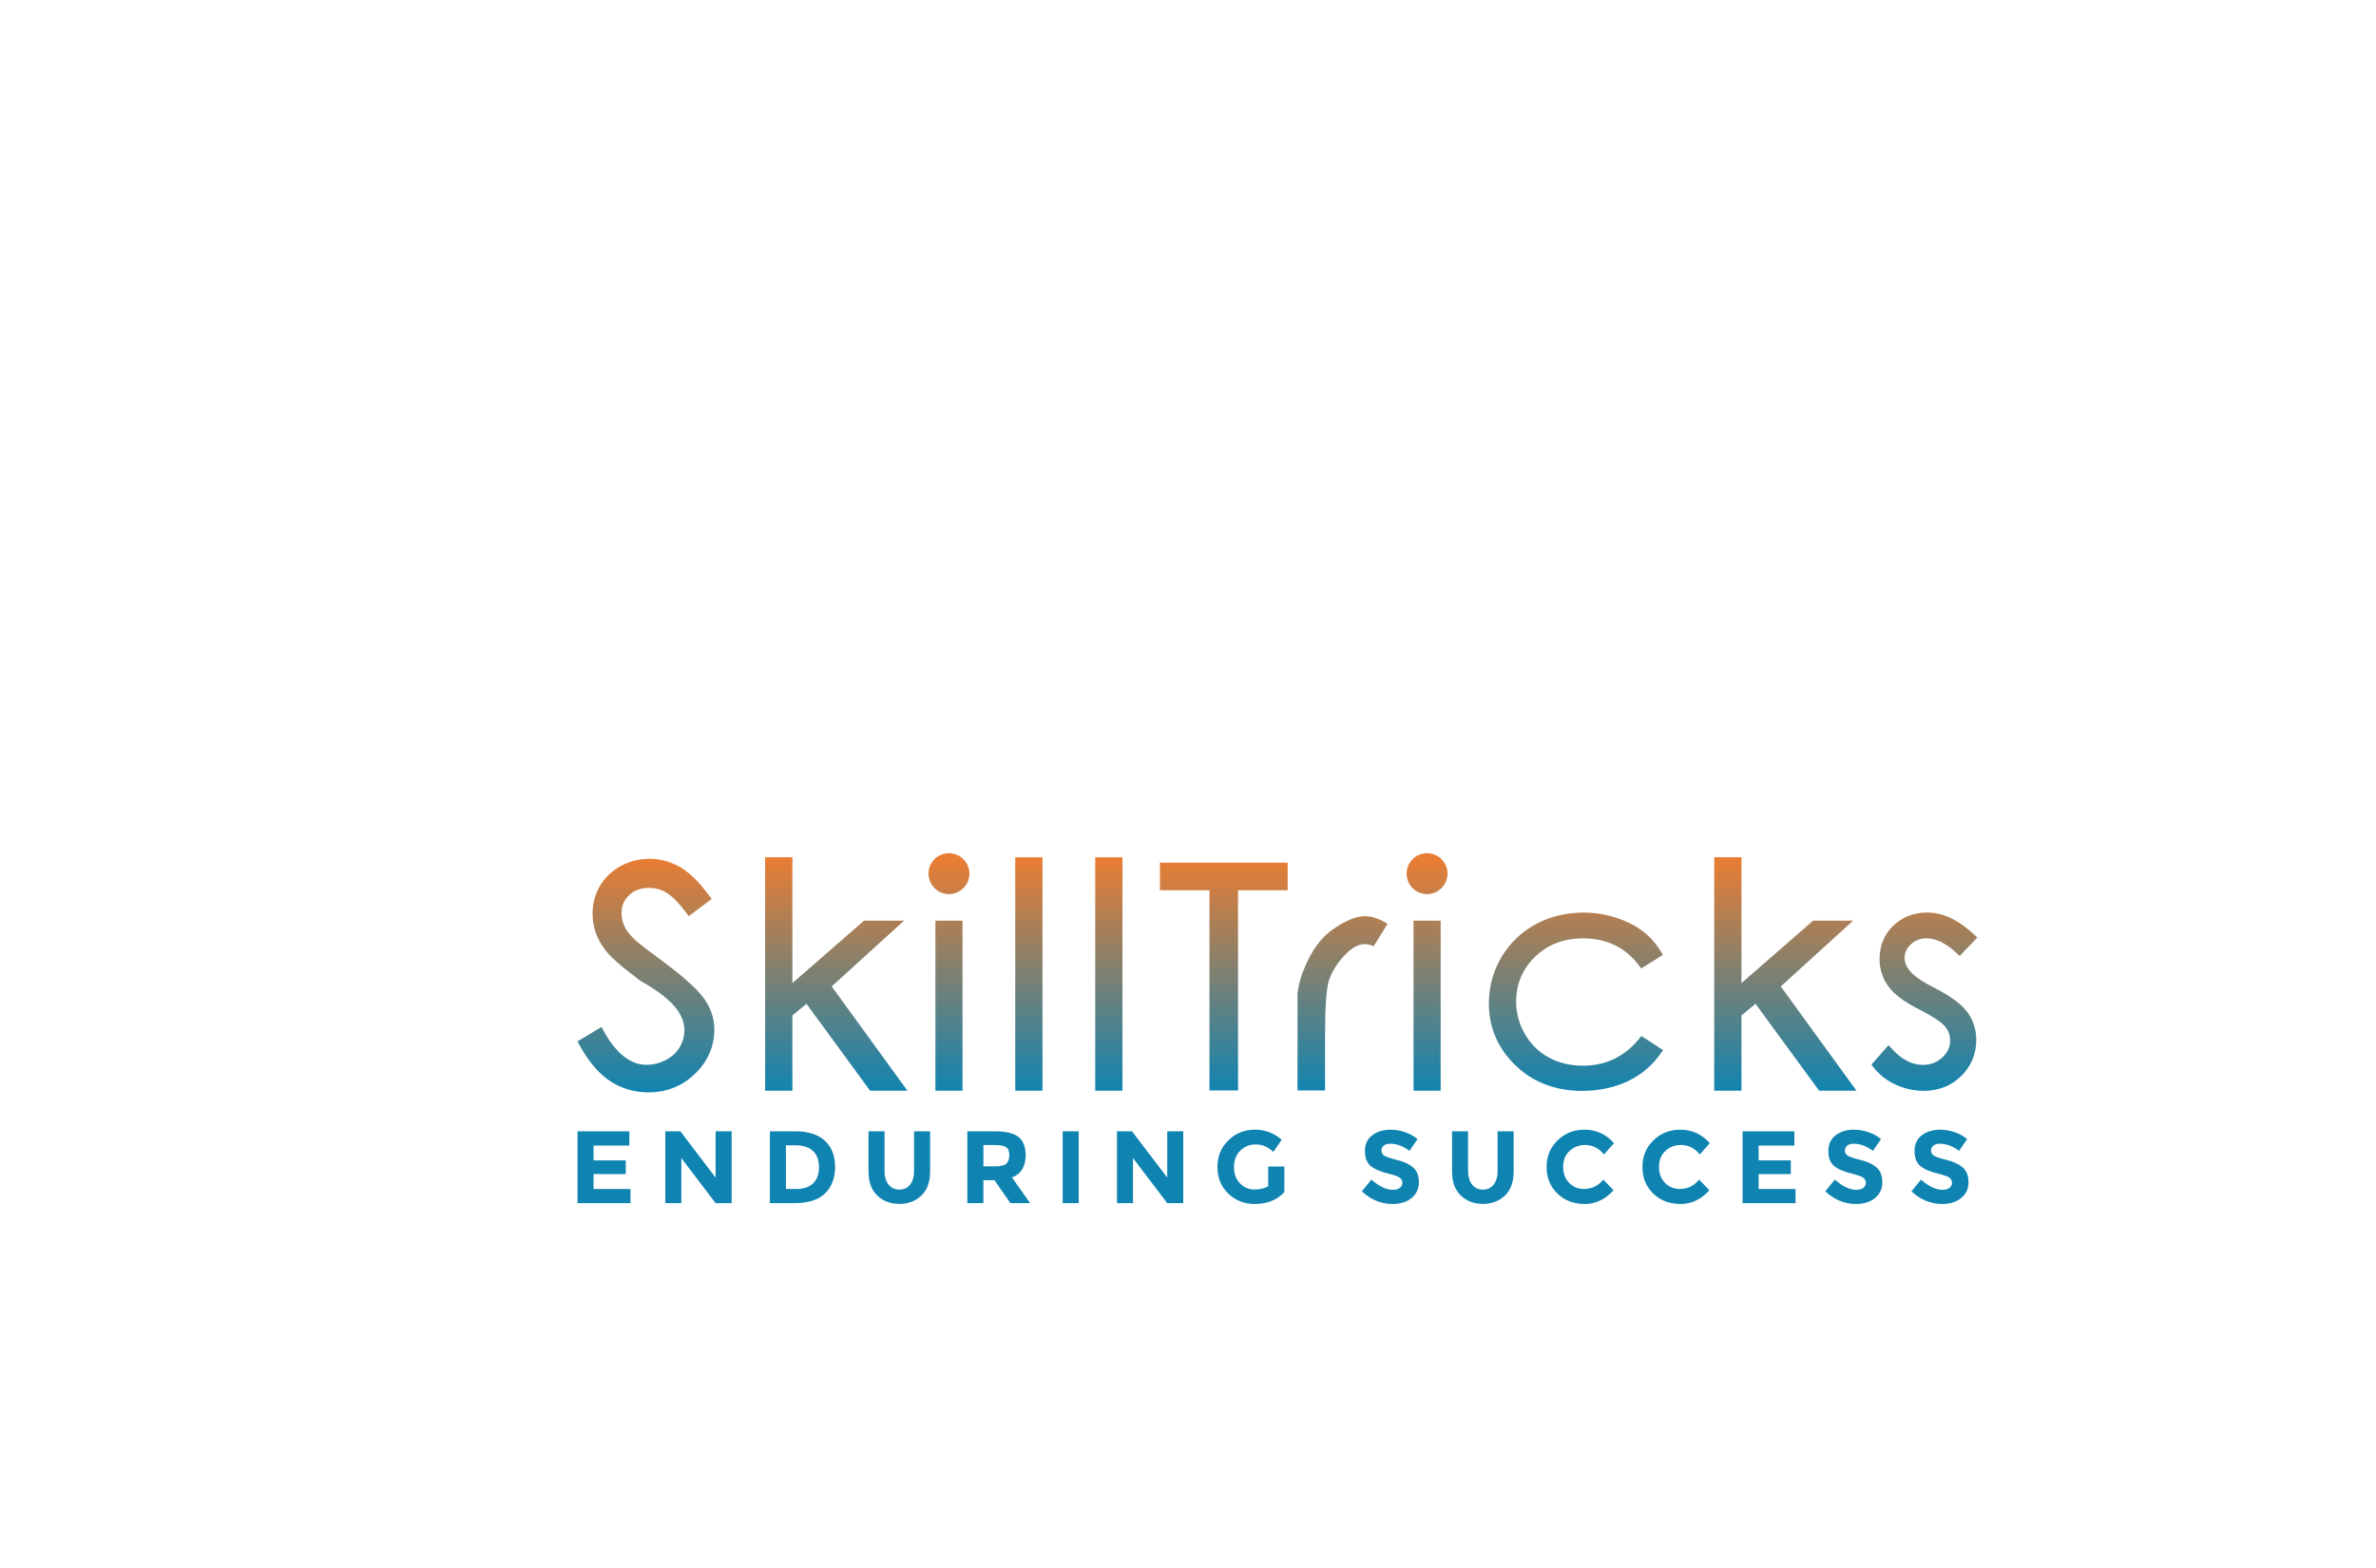
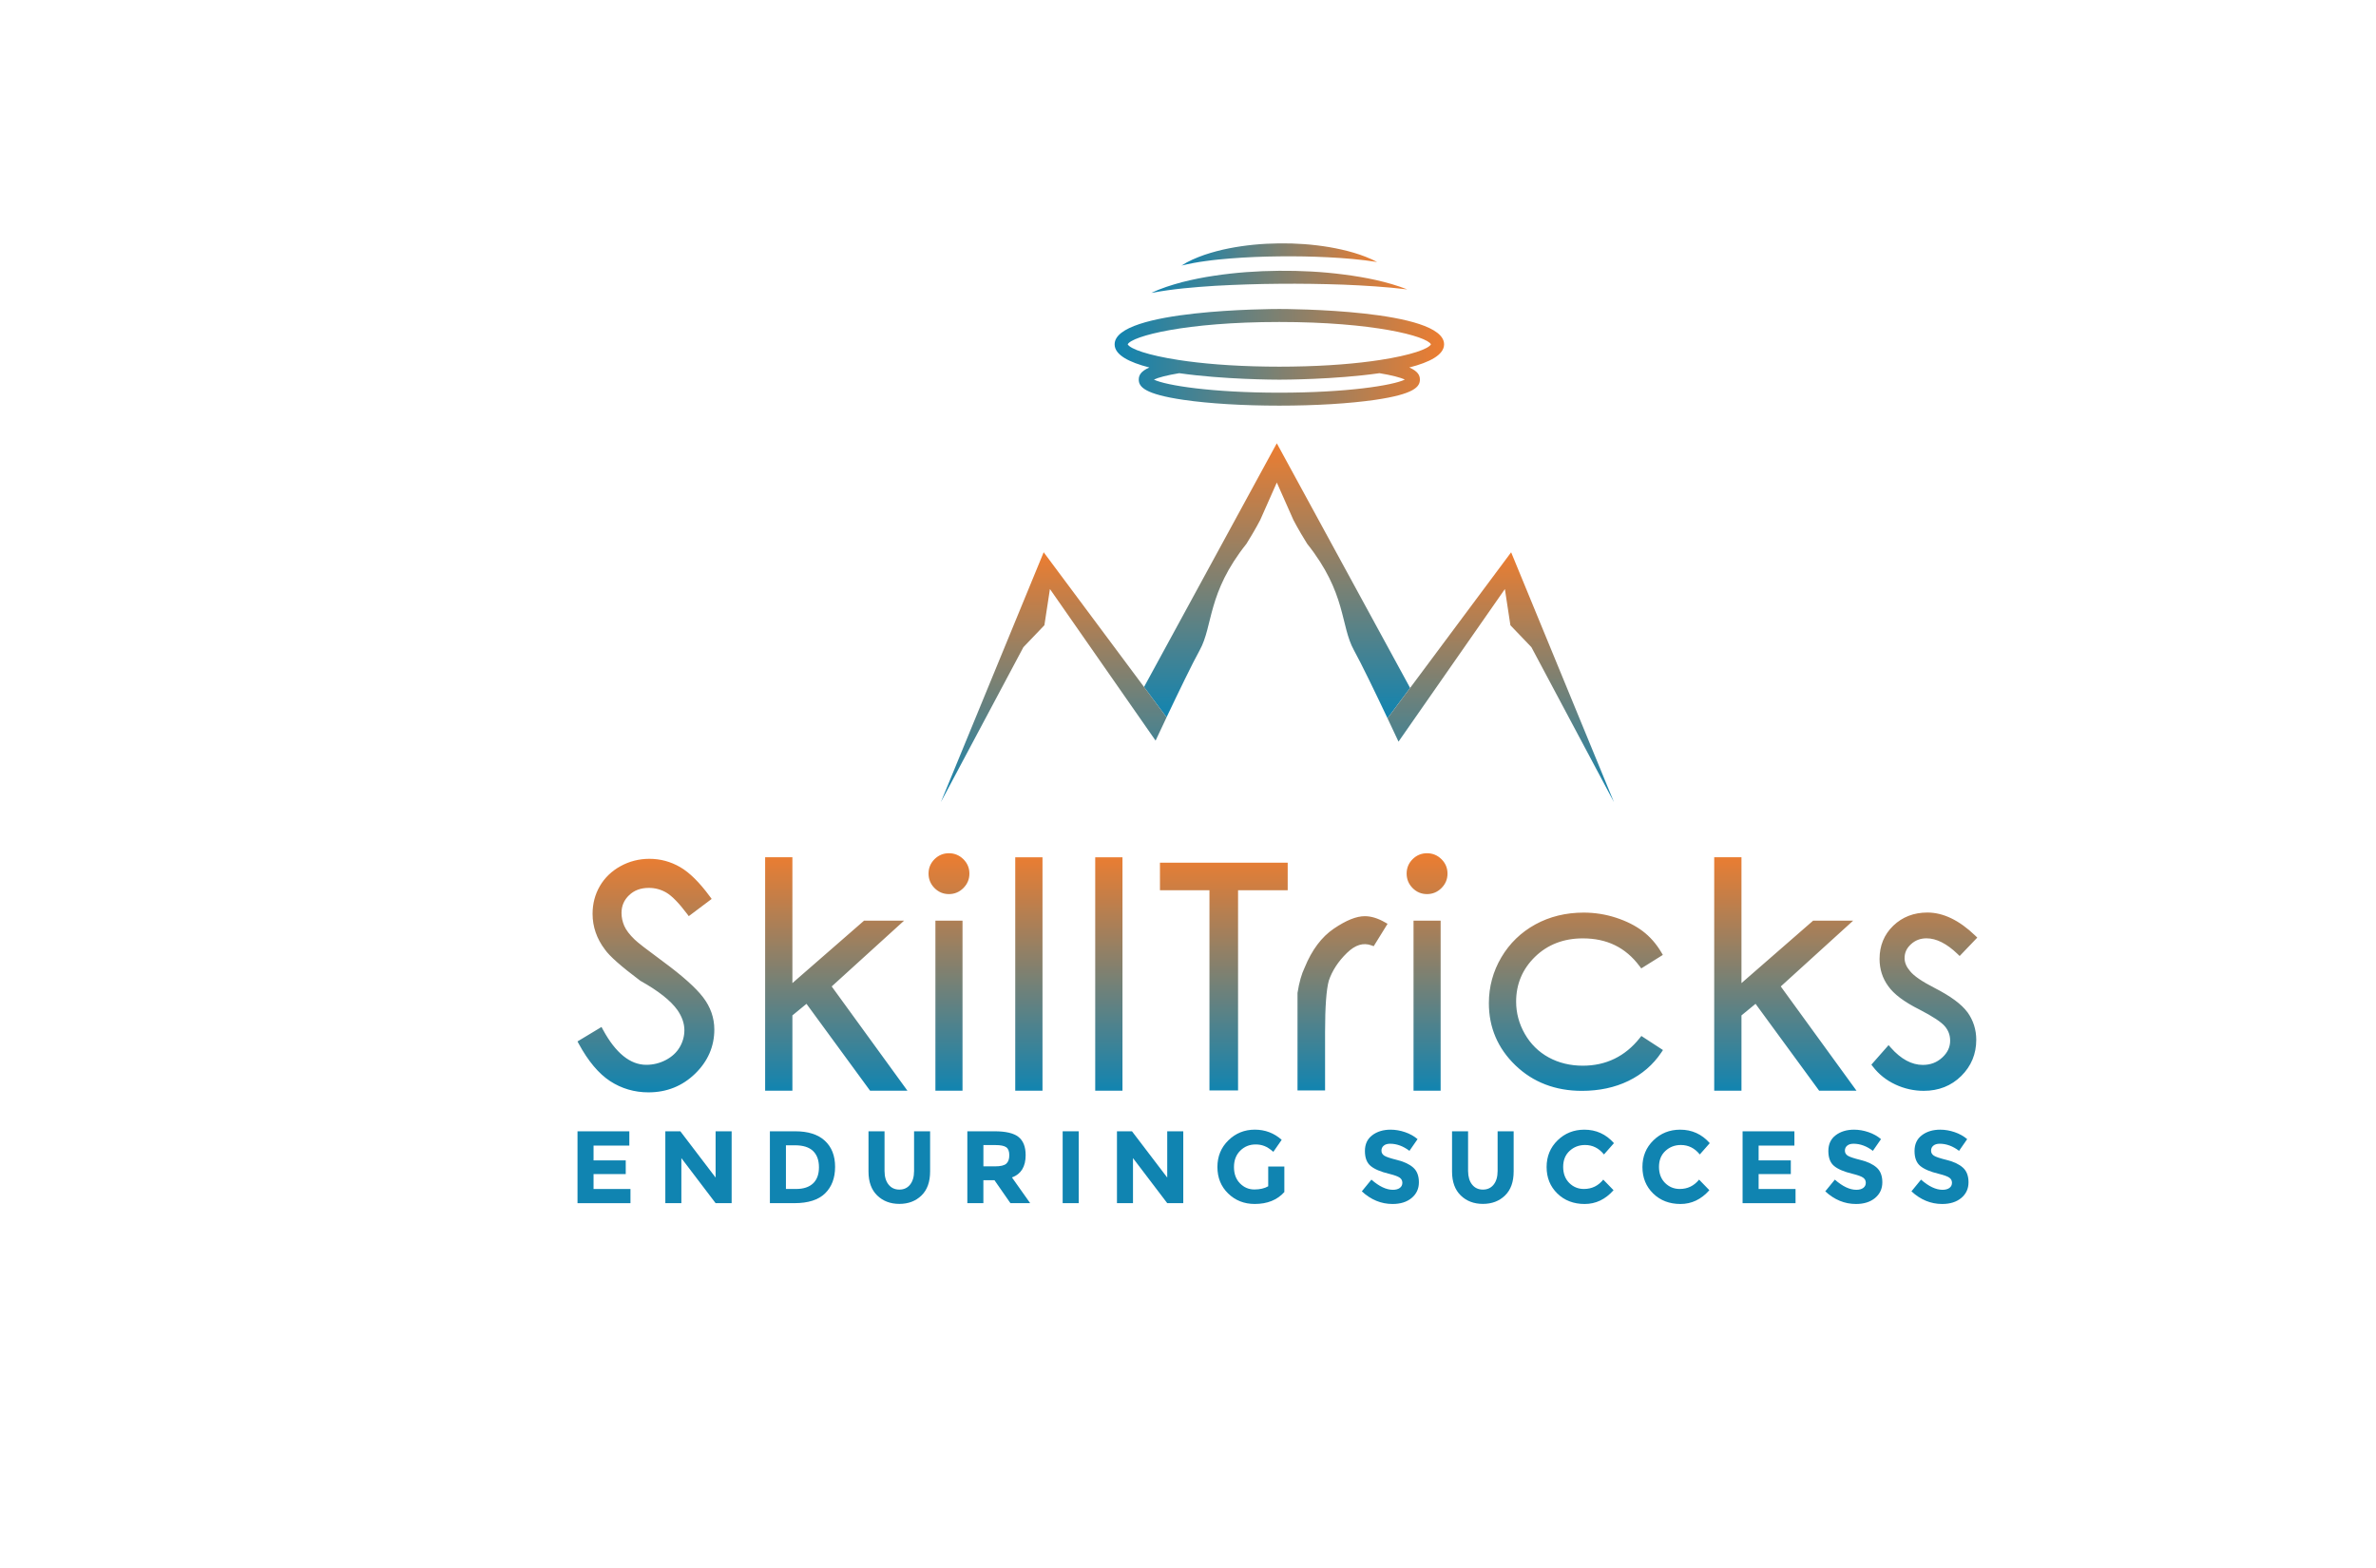
<svg xmlns="http://www.w3.org/2000/svg" version="1.1" id="Layer_1" x="0px" y="0px" viewBox="0 0 1000 659.66" style="enable-background:new 0 0 1000 659.66;" xml:space="preserve">
  <style type="text/css">
	.st0{fill:url(#SVGID_1_);}
	.st1{fill:#1084B1;}
	.st2{fill:url(#SVGID_2_);}
	.st3{fill:url(#SVGID_3_);}
	.st4{fill:url(#SVGID_4_);}
	.st5{fill:url(#SVGID_5_);}
	.st6{fill:url(#SVGID_6_);}
	.st7{fill:url(#SVGID_7_);}
</style>
  <g>
    <linearGradient id="SVGID_1_" gradientUnits="userSpaceOnUse" x1="537.627" y1="459.793" x2="537.627" y2="359.141">
      <stop offset="0" style="stop-color:#1084B1" />
      <stop offset="1" style="stop-color:#ED7D30" />
    </linearGradient>
    <path class="st0" d="M295.88,419.74c3.16,4.11,4.76,8.69,4.76,13.61c0,7.12-2.72,13.38-8.09,18.59   c-5.36,5.21-11.96,7.85-19.61,7.85c-5.93,0-11.37-1.6-16.18-4.74c-4.77-3.12-9.19-8.38-13.13-15.62l-0.58-1.07l10.11-6.09   l0.63,1.17c5.31,9.79,11.44,14.76,18.21,14.76c2.92,0,5.71-0.69,8.28-2.05c2.55-1.35,4.5-3.16,5.79-5.37   c1.31-2.23,1.97-4.64,1.97-7.16c0-2.82-0.98-5.67-2.92-8.46c-2.81-3.97-8.06-8.12-15.62-12.33c-8.13-6.1-12.95-10.37-14.9-13.16   c-3.44-4.53-5.2-9.59-5.2-15.01c0-4.28,1.03-8.22,3.07-11.71c2.04-3.5,4.96-6.31,8.7-8.37c3.72-2.05,7.81-3.09,12.16-3.09   c4.57,0,8.91,1.17,12.91,3.48c3.95,2.27,8.17,6.45,12.54,12.4l0.74,1.01l-9.63,7.24l-0.76-1.01c-3.37-4.47-6.26-7.44-8.58-8.83   c-2.27-1.36-4.78-2.05-7.47-2.05c-3.42,0-6.15,1.01-8.31,3.08c-2.15,2.06-3.19,4.5-3.19,7.48c0,1.83,0.39,3.65,1.15,5.41   c0.77,1.77,2.24,3.71,4.37,5.76c1.18,1.18,5.2,4.3,11.96,9.27C287.17,410.7,292.83,415.76,295.88,419.74z M380.51,387.52h-16.85   l-30.16,26.29l0-52.98h-11.47l0,98.26h11.47l0-31.69l5.93-4.87l26.77,36.57l15.72,0l-31.88-43.89L380.51,387.52z M393.69,459.1   h11.41l0-71.57h-11.41L393.69,459.1z M399.37,359.14c-2.35,0-4.39,0.85-6.06,2.51c-1.67,1.67-2.51,3.7-2.51,6.06   c0,2.35,0.84,4.4,2.5,6.08c1.67,1.69,3.71,2.55,6.07,2.55c2.35,0,4.4-0.85,6.09-2.54c1.69-1.69,2.54-3.73,2.54-6.09   c0-2.36-0.86-4.4-2.55-6.07C403.76,359.98,401.72,359.14,399.37,359.14z M427.29,459.1h11.47l0-98.26h-11.47L427.29,459.1z    M460.95,459.1h11.47l0-98.26h-11.47L460.95,459.1z M488.2,374.71h20.83l0,84.27l12.04,0l0-84.27h20.89l0-11.6l-53.77,0   L488.2,374.71z M574.42,385.64c-3.57,0-7.84,1.72-13.05,5.25c-5.14,3.48-9.28,9.01-12.26,16.36c-1.31,2.7-2.32,6.23-3.02,10.69   l0,41.04h11.6v-24.62c0-10.58,0.54-17.85,1.57-21.56c1.4-4.19,3.97-8.13,7.64-11.7c3.49-3.4,6.86-4.43,10.29-3.18l0.97,0.35   l5.83-9.42l-1.14-0.65C579.9,386.5,577.06,385.64,574.42,385.64z M600.59,359.14c-2.35,0-4.39,0.85-6.06,2.51   c-1.67,1.67-2.51,3.7-2.51,6.06c0,2.35,0.84,4.4,2.5,6.08c1.67,1.69,3.71,2.55,6.07,2.55c2.35,0,4.4-0.85,6.09-2.54   c1.69-1.69,2.54-3.73,2.54-6.09c0-2.36-0.86-4.4-2.55-6.07C604.99,359.98,602.94,359.14,600.59,359.14z M594.92,459.1h11.41   l0-71.57h-11.41L594.92,459.1z M690.09,436.97c-6.14,7.7-14.19,11.6-23.93,11.6c-5.3,0-10.13-1.17-14.37-3.49   c-4.22-2.31-7.59-5.63-10.02-9.87c-2.44-4.25-3.67-8.83-3.67-13.62c0-7.37,2.68-13.71,7.95-18.85c5.29-5.15,12.05-7.76,20.1-7.76   c10.2,0,18.02,3.83,23.91,11.7l0.7,0.94l9.09-5.68l-0.63-1.07c-2.13-3.61-4.79-6.63-7.88-8.96c-3.08-2.32-6.86-4.22-11.23-5.64   s-8.94-2.14-13.57-2.14c-7.48,0-14.33,1.67-20.34,4.97c-6.03,3.31-10.85,7.97-14.33,13.87c-3.48,5.9-5.24,12.39-5.24,19.3   c0,10.22,3.76,19.01,11.18,26.15c7.41,7.13,16.82,10.74,27.97,10.74c7.29,0,13.88-1.41,19.59-4.19c5.74-2.79,10.38-6.8,13.81-11.92   l0.72-1.07l-9.09-5.92L690.09,436.97z M779.95,387.52H763.1l-30.16,26.29l0-52.98h-11.47l0,98.26h11.47l0-31.69l5.93-4.87   l26.77,36.57l15.72,0l-31.88-43.89L779.95,387.52z M828.03,426.05c-2.49-3.38-7.04-6.74-13.91-10.26   c-5.22-2.67-8.66-5.03-10.25-7.06c-1.53-1.79-2.28-3.58-2.28-5.47c0-2.25,0.87-4.15,2.67-5.8c1.83-1.68,3.98-2.5,6.57-2.5   c4.13,0,8.51,2.21,13.03,6.56l0.91,0.88l7.42-7.75l-0.91-0.88c-6.68-6.42-13.43-9.67-20.07-9.67c-5.72,0-10.56,1.87-14.38,5.55   c-3.83,3.69-5.77,8.4-5.77,13.97c0,4.28,1.22,8.14,3.63,11.43c2.37,3.39,6.68,6.64,13.18,9.9c5.61,2.89,9.23,5.28,10.74,7.11   c1.45,1.75,2.16,3.71,2.16,5.99c0,2.71-1.09,5.03-3.33,7.09c-2.27,2.08-4.95,3.1-8.17,3.1c-4.68,0-9.2-2.44-13.46-7.25l-0.95-1.08   l-7.24,8.22l0.64,0.83c2.46,3.21,5.63,5.74,9.44,7.52c3.78,1.77,7.8,2.67,11.96,2.67c6.28,0,11.58-2.1,15.78-6.25   c4.2-4.15,6.32-9.27,6.32-15.22c0-4.27-1.24-8.19-3.7-11.62L828.03,426.05z" />
    <g>
      <path class="st1" d="M264.87,476.18v6.02h-15.06v6.23h13.55v5.76h-13.55v6.28h15.54v5.97h-22.29v-30.25H264.87z" />
      <path class="st1" d="M301.18,476.18h6.75v30.25h-6.75l-14.41-18.96v18.96h-6.75v-30.25h6.32l14.84,19.48V476.18z" />
      <path class="st1" d="M347.14,480.14c2.88,2.64,4.33,6.31,4.33,11.01c0,4.7-1.41,8.42-4.22,11.17c-2.81,2.74-7.1,4.11-12.88,4.11    h-10.34v-30.25h10.69C340.12,476.18,344.26,477.5,347.14,480.14z M342.19,498.12c1.66-1.56,2.49-3.82,2.49-6.79    s-0.83-5.26-2.49-6.86c-1.66-1.6-4.2-2.4-7.64-2.4h-3.77v18.39h4.28C338.15,500.46,340.53,499.68,342.19,498.12z" />
      <path class="st1" d="M373.98,498.62c1.13,1.4,2.64,2.1,4.54,2.1s3.41-0.7,4.52-2.1c1.11-1.4,1.67-3.31,1.67-5.73v-16.71h6.75    v16.92c0,4.39-1.21,7.75-3.64,10.11c-2.42,2.35-5.53,3.53-9.3,3.53s-6.89-1.18-9.33-3.55c-2.44-2.37-3.66-5.73-3.66-10.08v-16.92    h6.75v16.71C372.29,495.31,372.85,497.22,373.98,498.62z" />
      <path class="st1" d="M431.67,486.22c0,4.85-1.92,7.98-5.76,9.39l7.66,10.82h-8.31l-6.71-9.65h-4.67v9.65h-6.75v-30.25h11.47    c4.7,0,8.06,0.79,10.06,2.38C430.66,480.15,431.67,482.7,431.67,486.22z M423.53,489.81c0.84-0.75,1.26-1.94,1.26-3.57    s-0.43-2.75-1.3-3.35c-0.87-0.61-2.38-0.91-4.54-0.91h-5.06v8.96h4.93C421.12,490.94,422.69,490.56,423.53,489.81z" />
      <path class="st1" d="M447.25,476.18H454v30.25h-6.75V476.18z" />
      <path class="st1" d="M491.26,476.18h6.75v30.25h-6.75l-14.41-18.96v18.96h-6.75v-30.25h6.32l14.84,19.48V476.18z" />
      <path class="st1" d="M533.76,491.02h6.79v10.73c-3,3.35-7.16,5.02-12.46,5.02c-4.44,0-8.17-1.47-11.19-4.41    c-3.02-2.94-4.52-6.66-4.52-11.14c0-4.49,1.54-8.23,4.61-11.23c3.07-3,6.78-4.5,11.12-4.5c4.34,0,8.11,1.43,11.32,4.28l-3.51,5.06    c-1.36-1.18-2.6-2-3.74-2.44c-1.14-0.45-2.37-0.67-3.7-0.67c-2.57,0-4.73,0.87-6.49,2.62c-1.76,1.75-2.64,4.05-2.64,6.9    c0,2.86,0.84,5.14,2.53,6.86c1.69,1.72,3.7,2.57,6.04,2.57c2.34,0,4.28-0.45,5.84-1.34V491.02z" />
      <path class="st1" d="M582.39,482.22c-0.65,0.53-0.97,1.24-0.97,2.12s0.4,1.58,1.19,2.1c0.79,0.52,2.63,1.13,5.5,1.84    c2.87,0.71,5.1,1.77,6.69,3.18c1.59,1.41,2.38,3.48,2.38,6.19c0,2.71-1.02,4.91-3.05,6.6c-2.03,1.69-4.71,2.53-8.03,2.53    c-4.79,0-9.1-1.77-12.94-5.32l4.03-4.93c3.26,2.86,6.28,4.28,9.05,4.28c1.24,0,2.21-0.27,2.92-0.8c0.71-0.53,1.06-1.26,1.06-2.16    c0-0.91-0.38-1.63-1.13-2.16c-0.75-0.53-2.24-1.07-4.46-1.62c-3.52-0.84-6.1-1.93-7.73-3.27c-1.63-1.34-2.44-3.45-2.44-6.32    c0-2.87,1.03-5.09,3.09-6.64c2.06-1.56,4.64-2.34,7.73-2.34c2.02,0,4.04,0.35,6.06,1.04c2.02,0.69,3.78,1.67,5.28,2.94l-3.42,4.93    c-2.63-1.99-5.34-2.99-8.14-2.99C583.92,481.42,583.03,481.68,582.39,482.22z" />
      <path class="st1" d="M619.58,498.62c1.13,1.4,2.64,2.1,4.54,2.1c1.9,0,3.41-0.7,4.52-2.1c1.11-1.4,1.67-3.31,1.67-5.73v-16.71    h6.75v16.92c0,4.39-1.21,7.75-3.64,10.11c-2.42,2.35-5.53,3.53-9.3,3.53c-3.78,0-6.89-1.18-9.33-3.55    c-2.44-2.37-3.66-5.73-3.66-10.08v-16.92h6.75v16.71C617.9,495.31,618.46,497.22,619.58,498.62z" />
      <path class="st1" d="M666.63,500.46c3.32,0,6.03-1.31,8.14-3.94l4.33,4.46c-3.43,3.87-7.48,5.8-12.14,5.8    c-4.66,0-8.5-1.47-11.51-4.41c-3.01-2.94-4.52-6.66-4.52-11.14c0-4.49,1.54-8.23,4.61-11.23c3.07-3,6.83-4.5,11.27-4.5    c4.96,0,9.12,1.89,12.46,5.67l-4.2,4.76c-2.14-2.65-4.79-3.98-7.96-3.98c-2.54,0-4.71,0.83-6.51,2.49c-1.8,1.66-2.7,3.89-2.7,6.71    c0,2.81,0.85,5.07,2.55,6.77C662.14,499.61,664.2,500.46,666.63,500.46z" />
      <path class="st1" d="M706.96,500.46c3.32,0,6.03-1.31,8.14-3.94l4.33,4.46c-3.43,3.87-7.48,5.8-12.14,5.8    c-4.66,0-8.5-1.47-11.51-4.41c-3.01-2.94-4.52-6.66-4.52-11.14c0-4.49,1.54-8.23,4.61-11.23c3.07-3,6.83-4.5,11.27-4.5    c4.96,0,9.12,1.89,12.46,5.67l-4.2,4.76c-2.14-2.65-4.79-3.98-7.96-3.98c-2.54,0-4.71,0.83-6.51,2.49c-1.8,1.66-2.7,3.89-2.7,6.71    c0,2.81,0.85,5.07,2.55,6.77C702.48,499.61,704.54,500.46,706.96,500.46z" />
      <path class="st1" d="M755.22,476.18v6.02h-15.06v6.23h13.55v5.76h-13.55v6.28h15.54v5.97h-22.29v-30.25H755.22z" />
      <path class="st1" d="M777.44,482.22c-0.65,0.53-0.97,1.24-0.97,2.12s0.4,1.58,1.19,2.1c0.79,0.52,2.63,1.13,5.5,1.84    c2.87,0.71,5.1,1.77,6.69,3.18c1.59,1.41,2.38,3.48,2.38,6.19c0,2.71-1.02,4.91-3.05,6.6c-2.03,1.69-4.71,2.53-8.03,2.53    c-4.79,0-9.1-1.77-12.94-5.32l4.03-4.93c3.26,2.86,6.28,4.28,9.05,4.28c1.24,0,2.21-0.27,2.92-0.8c0.71-0.53,1.06-1.26,1.06-2.16    c0-0.91-0.38-1.63-1.13-2.16c-0.75-0.53-2.24-1.07-4.46-1.62c-3.52-0.84-6.1-1.93-7.73-3.27c-1.63-1.34-2.44-3.45-2.44-6.32    c0-2.87,1.03-5.09,3.09-6.64c2.06-1.56,4.64-2.34,7.73-2.34c2.02,0,4.04,0.35,6.06,1.04c2.02,0.69,3.78,1.67,5.28,2.94l-3.42,4.93    c-2.63-1.99-5.34-2.99-8.14-2.99C778.98,481.42,778.09,481.68,777.44,482.22z" />
      <path class="st1" d="M813.71,482.22c-0.65,0.53-0.97,1.24-0.97,2.12s0.4,1.58,1.19,2.1c0.79,0.52,2.63,1.13,5.5,1.84    c2.87,0.71,5.1,1.77,6.69,3.18c1.59,1.41,2.38,3.48,2.38,6.19c0,2.71-1.02,4.91-3.05,6.6c-2.03,1.69-4.71,2.53-8.03,2.53    c-4.79,0-9.1-1.77-12.94-5.32l4.03-4.93c3.26,2.86,6.28,4.28,9.05,4.28c1.24,0,2.21-0.27,2.92-0.8c0.71-0.53,1.06-1.26,1.06-2.16    c0-0.91-0.38-1.63-1.13-2.16c-0.75-0.53-2.24-1.07-4.46-1.62c-3.52-0.84-6.1-1.93-7.73-3.27c-1.63-1.34-2.44-3.45-2.44-6.32    c0-2.87,1.03-5.09,3.09-6.64c2.06-1.56,4.64-2.34,7.73-2.34c2.02,0,4.04,0.35,6.06,1.04c2.02,0.69,3.78,1.67,5.28,2.94l-3.42,4.93    c-2.63-1.99-5.34-2.99-8.14-2.99C815.25,481.42,814.36,481.68,813.71,482.22z" />
    </g>
  </g>
  <g>
    <linearGradient id="SVGID_2_" gradientUnits="userSpaceOnUse" x1="469.1" y1="150.399" x2="607.767" y2="150.399">
      <stop offset="0" style="stop-color:#1084B1" />
      <stop offset="1" style="stop-color:#ED7D30" />
    </linearGradient>
+     <path class="st2" d="M483.74,154.68L483.74,154.68c-3.71,1.63-4.46,3.38-4.46,5.09c0,3,2.29,6.11,18.87,8.54   c10.78,1.57,25.09,2.43,40.29,2.43s29.51-0.87,40.29-2.43c16.58-2.42,18.87-5.54,18.87-8.54c0-1.71-0.75-3.46-4.46-5.09   c-3.8,0.97-8.09,1.76-12.55,2.4c5.21,0.87,8.85,1.81,10.66,2.7c-5.07,2.47-24.53,5.51-52.8,5.51c-28.28,0-47.73-3.04-52.8-5.51   c1.8-0.88,5.45-1.83,10.66-2.7c18.73,2.68,40.55,2.73,42.14,2.73c1.6,0,23.41-0.05,42.14-2.73c4.46-0.64,8.75-1.42,12.55-2.4   c8.56-2.18,14.64-5.3,14.64-9.75c0-14.71-66.5-14.87-69.33-14.87c-2.83,0-69.33,0.16-69.33,14.87   C469.1,149.38,475.18,152.49,483.74,154.68z M538.43,135.53c39.59,0,62.02,5.96,63.83,9.4c-1,1.91-8.37,4.6-21.52,6.61   c-9.44,1.45-21.85,2.55-37.02,2.76h-0.09c-1.69,0.03-3.43,0.04-5.19,0.04c-1.77,0-3.5-0.01-5.19-0.04h-0.09   c-15.17-0.21-27.59-1.31-37.02-2.76c-13.14-2.01-20.52-4.7-21.52-6.61C476.41,141.49,498.84,135.53,538.43,135.53z" />
+     <linearGradient id="SVGID_3_" gradientUnits="userSpaceOnUse" x1="484.576" y1="118.642" x2="592.291" y2="118.642">
+       <stop offset="0" style="stop-color:#1084B1" />
+       <stop offset="1" style="stop-color:#ED7D30" />
+     </linearGradient>
+     <path class="st3" d="M538.35,119.45c8.98-0.09,17.96,0.05,26.94,0.36c8.99,0.37,17.95,0.91,27,2c-8.53-3.3-17.6-5.08-26.65-6.25   c-9.07-1.19-18.21-1.66-27.34-1.58c-9.13,0.08-18.27,0.71-27.32,2.09c-4.53,0.66-9.02,1.57-13.46,2.69   c-4.42,1.19-8.83,2.55-12.94,4.54c8.95-1.7,17.89-2.42,26.86-3C520.4,119.81,529.37,119.51,538.35,119.45z" />
+     <linearGradient id="SVGID_4_" gradientUnits="userSpaceOnUse" x1="497.267" y1="107.099" x2="579.6" y2="107.099">
+       <stop offset="0" style="stop-color:#1084B1" />
+       <stop offset="1" style="stop-color:#ED7D30" />
+     </linearGradient>
+     <path class="st4" d="M517.77,108.79c6.84-0.54,13.7-0.81,20.56-0.88c6.86-0.08,13.73,0.03,20.59,0.38   c6.88,0.34,13.72,0.91,20.68,1.98c-6.29-3.26-13.26-5.05-20.21-6.26c-6.98-1.16-14.06-1.67-21.13-1.57   c-7.07,0.08-14.14,0.74-21.09,2.11c-3.48,0.68-6.91,1.6-10.28,2.73c-3.34,1.19-6.66,2.56-9.62,4.49c3.44-0.82,6.82-1.45,10.24-1.89   C510.92,109.38,514.35,109.08,517.77,108.79z" />
+     <linearGradient id="SVGID_5_" gradientUnits="userSpaceOnUse" x1="537.484" y1="302.335" x2="537.484" y2="186.618">
+       <stop offset="0" style="stop-color:#1084B1" />
+       <stop offset="1" style="stop-color:#ED7D30" />
+     </linearGradient>
+     <path class="st5" d="M593.48,289.56l-9.51,12.77c-5.09-10.74-11.1-23.19-14.1-28.59c-5.8-10.45-3.09-23.98-19.71-44.85   c-3.87-6.19-5.81-10.06-5.81-10.06l-6.97-15.72l-6.97,15.72c0,0-1.94,3.87-5.81,10.06c-16.62,20.88-13.92,34.41-19.71,44.85   c-2.97,5.34-8.86,17.53-13.91,28.18l-9.49-12.75l55.33-101.57l0.01-0.03l0.28-0.48l0.26-0.48l0.01,0.01l0.01-0.01l0.26,0.48   l0.28,0.48v0.03L593.48,289.56z" />
+     <linearGradient id="SVGID_6_" gradientUnits="userSpaceOnUse" x1="443.485" y1="337.629" x2="443.485" y2="232.462">
+       <stop offset="0" style="stop-color:#1084B1" />
+       <stop offset="1" style="stop-color:#ED7D30" />
+     </linearGradient>
+     <path class="st6" d="M490.98,301.93c-1.68,3.54-3.27,6.92-4.62,9.81l-9.63-13.82l-34.84-49.99l-2.33,15.24l-8.83,9.23l-34.74,65.22   l43.27-105.17l42.23,56.71L490.98,301.93z" />
+     <linearGradient id="SVGID_7_" gradientUnits="userSpaceOnUse" x1="631.616" y1="337.629" x2="631.616" y2="232.462">
+       <stop offset="0" style="stop-color:#1084B1" />
+       <stop offset="1" style="stop-color:#ED7D30" />
+     </linearGradient>
+     <path class="st7" d="M679.27,337.63l-34.74-65.22l-8.84-9.23l-2.32-15.24l-35.12,50.38l-9.65,13.85c-1.36-2.88-2.94-6.25-4.63-9.83   l9.51-12.77l42.52-57.1L679.27,337.63z" />
  </g>
</svg>
